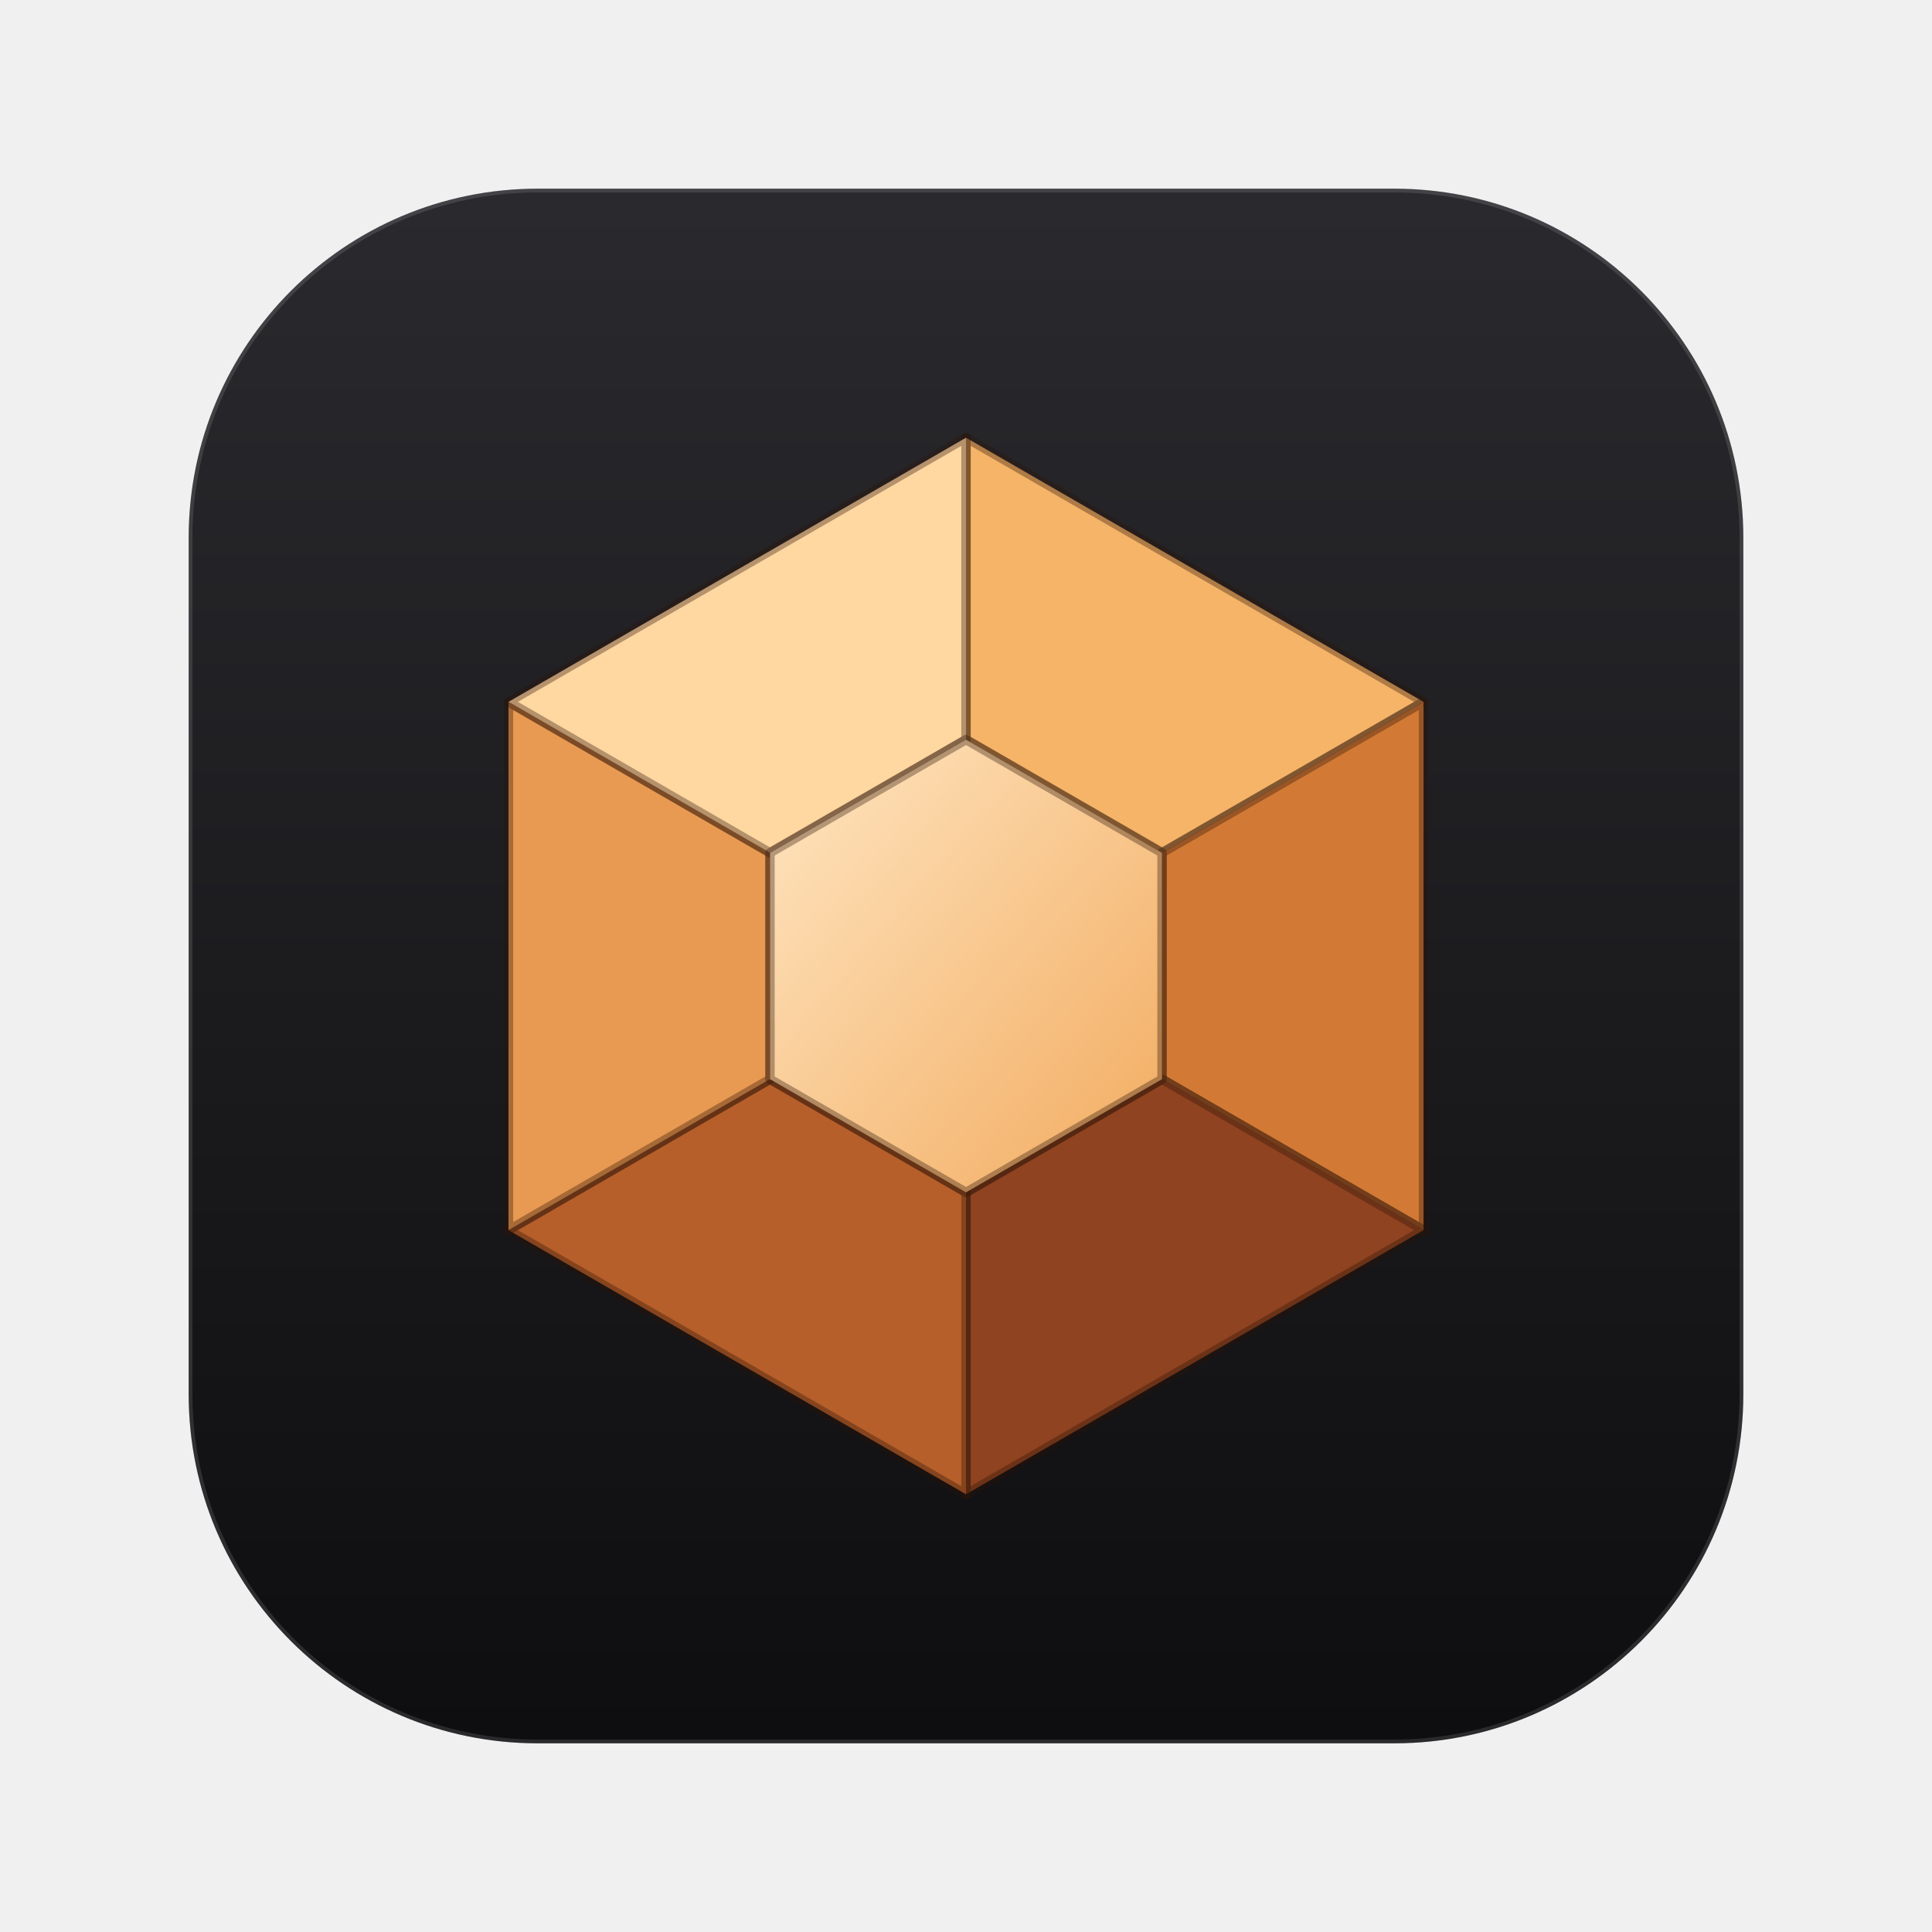
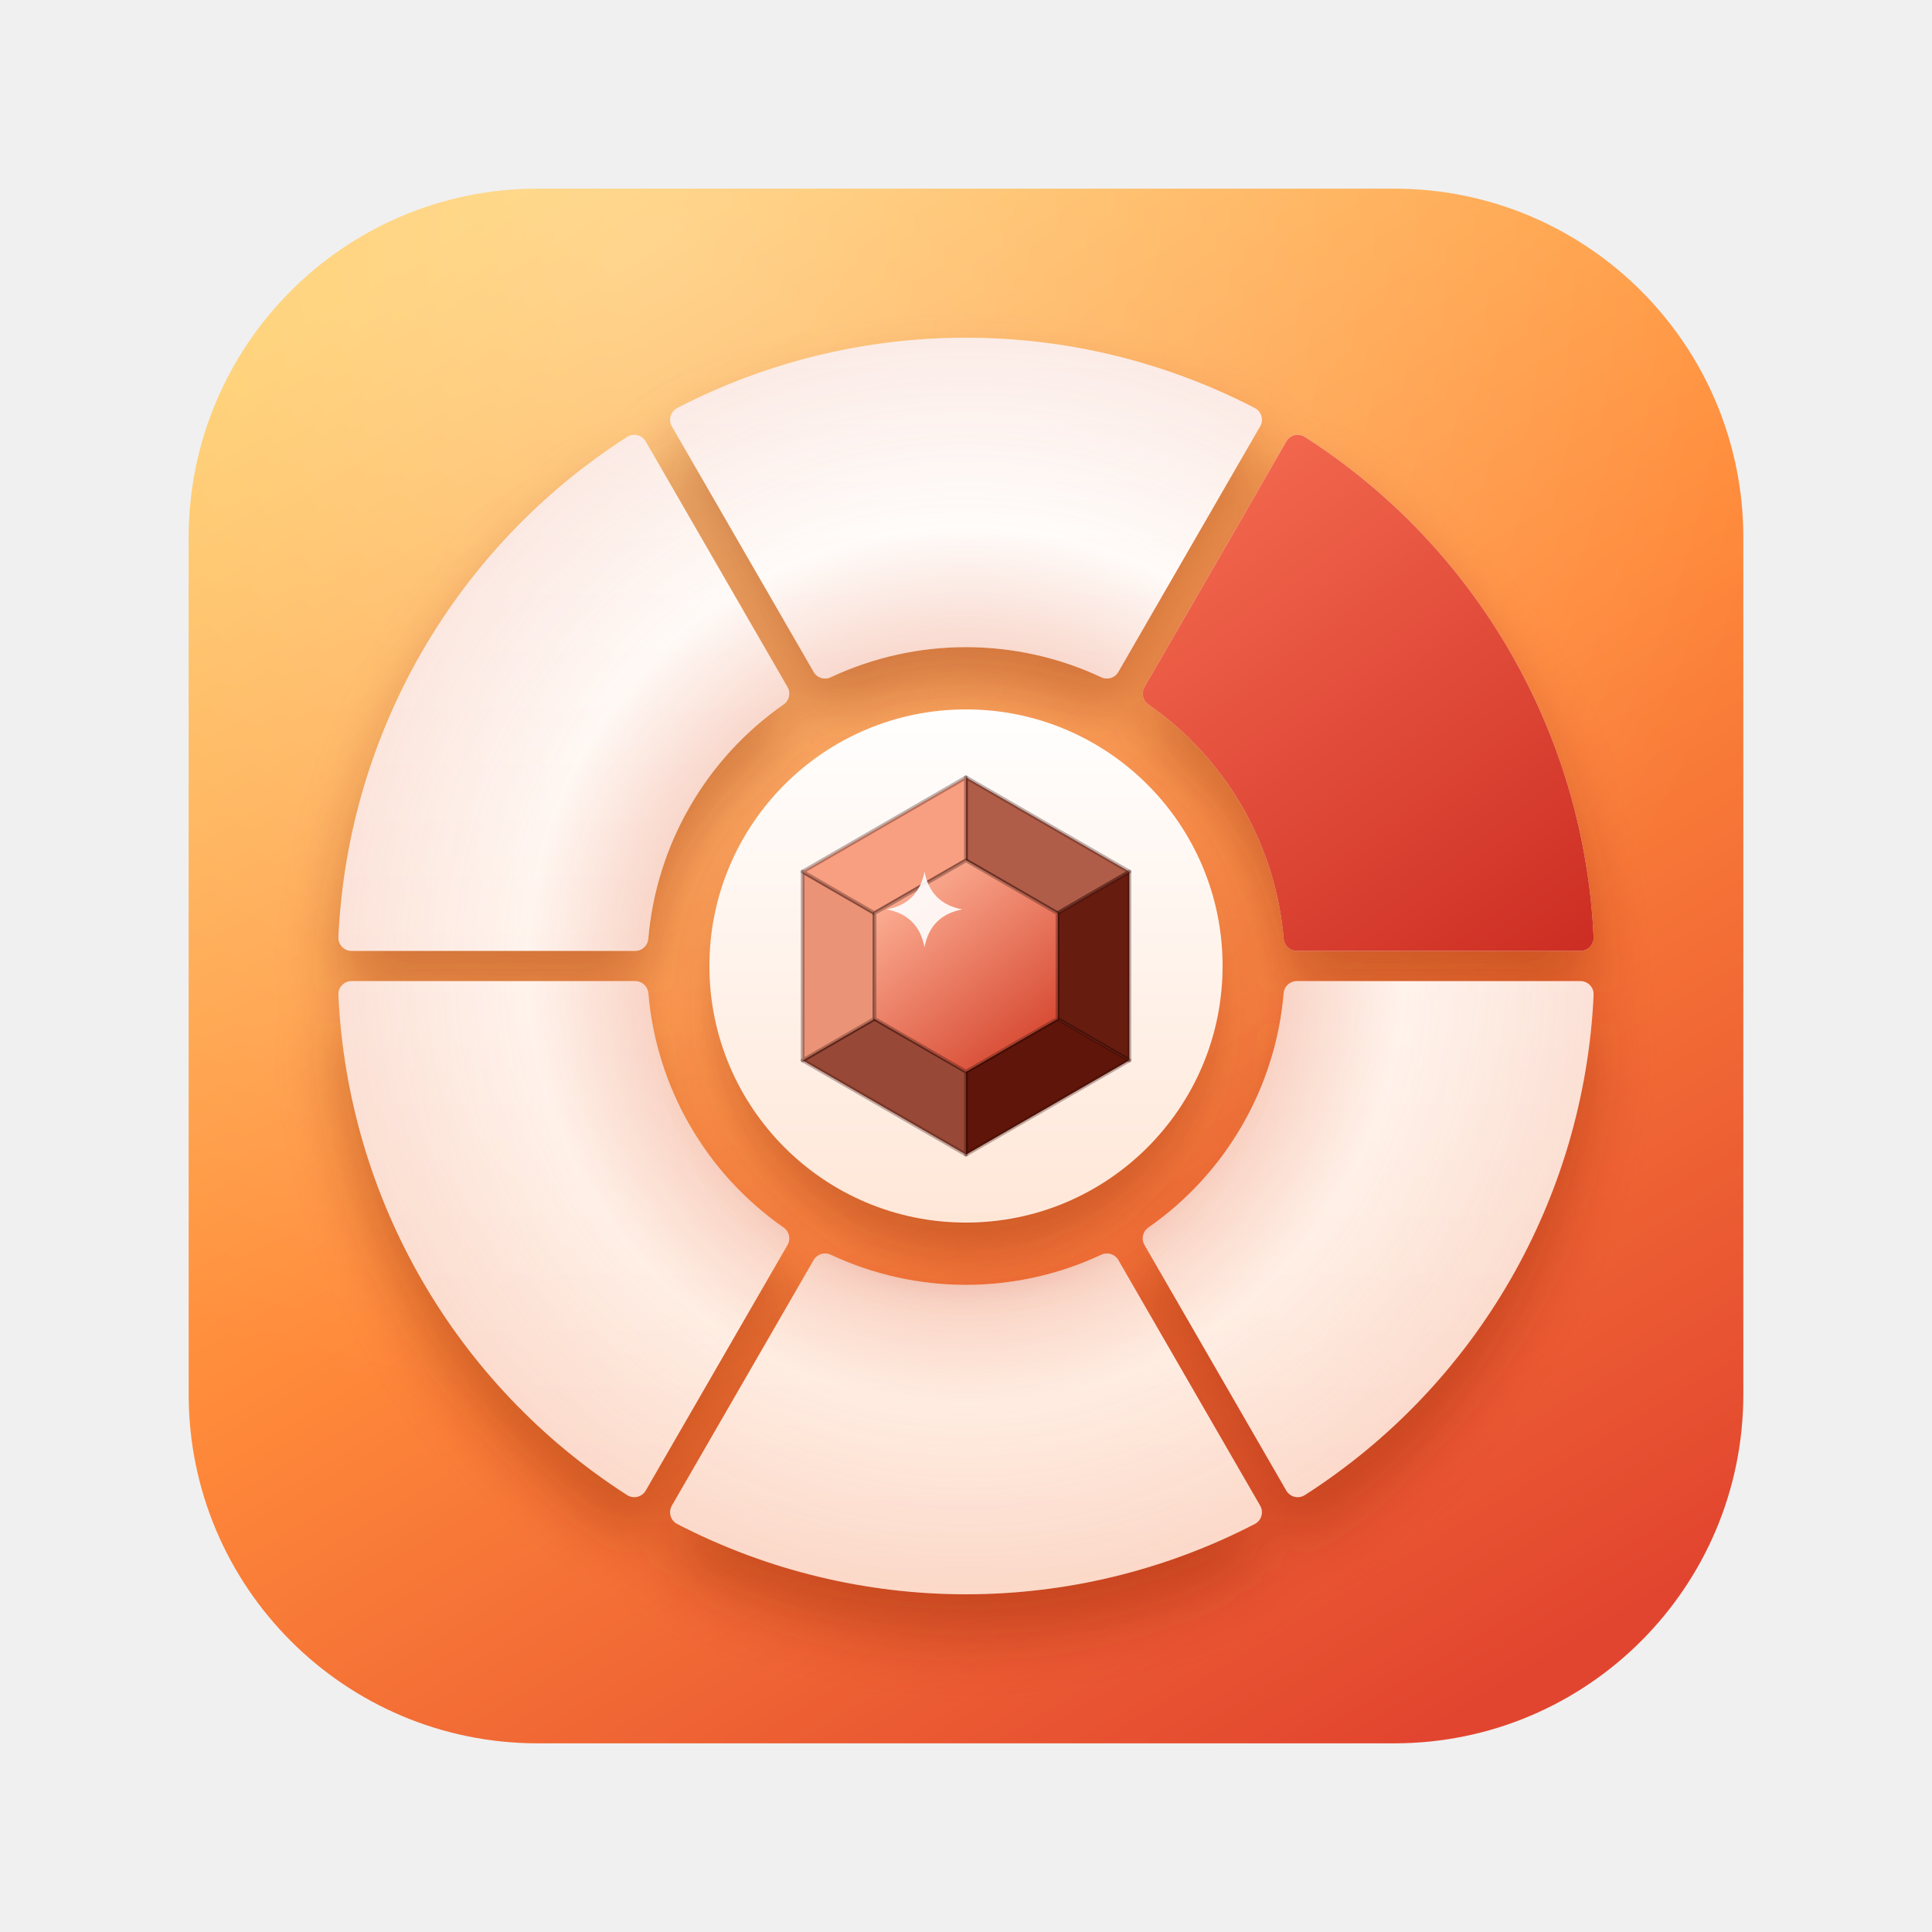
<svg xmlns="http://www.w3.org/2000/svg" viewBox="0 0 1024 1024">
  <defs>
-     <linearGradient id="fond" x1="0" y1="0" x2="0" y2="1">
-       <stop offset="0" stop-color="#2a2a2e" />
-       <stop offset="1" stop-color="#0e0e10" />
+     <linearGradient id="c-fond" x1="0.2" y1="0" x2="0.8" y2="1">
+       <stop offset="0" stop-color="#ffc85c" />
+       <stop offset="0.5" stop-color="#ff8a3a" />
+       <stop offset="1" stop-color="#e2452f" />
    </linearGradient>
-     <linearGradient id="table" x1="0" y1="0" x2="1" y2="1">
-       <stop offset="0" stop-color="#ffe6c2" />
-       <stop offset="1" stop-color="#f2ab5f" />
+     <radialGradient id="c-reflet" cx="340" cy="130" r="620" gradientUnits="userSpaceOnUse">
+       <stop offset="0" stop-color="#fff" stop-opacity="0.32" />
+       <stop offset="1" stop-color="#fff" stop-opacity="0" />
+     </radialGradient>
+     <linearGradient id="c-blanc" x1="0" y1="180" x2="0" y2="840" gradientUnits="userSpaceOnUse">
+       <stop offset="0" stop-color="#ffffff" />
+       <stop offset="1" stop-color="#ffe9dc" />
    </linearGradient>
+     <radialGradient id="c-creux" cx="512" cy="512" r="332" gradientUnits="userSpaceOnUse">
+       <stop offset="0.5" stop-color="#e2603a" stop-opacity="0.22" />
+       <stop offset="0.7" stop-color="#e2603a" stop-opacity="0" />
+       <stop offset="1" stop-color="#e2603a" stop-opacity="0.12" />
+     </radialGradient>
+     <linearGradient id="c-allume" x1="560" y1="190" x2="830" y2="560" gradientUnits="userSpaceOnUse">
+       <stop offset="0" stop-color="#ff7a5c" />
+       <stop offset="1" stop-color="#c8261d" />
+     </linearGradient>
+     <linearGradient id="c-moyeu" x1="0" y1="370" x2="0" y2="660" gradientUnits="userSpaceOnUse">
+       <stop offset="0" stop-color="#ffffff" />
+       <stop offset="1" stop-color="#ffe6d6" />
+     </linearGradient>
+     <linearGradient id="c-table" x1="0.15" y1="0" x2="0.85" y2="1">
+       <stop offset="0" stop-color="#ffb79c" />
+       <stop offset="1" stop-color="#d4412a" />
+     </linearGradient>
+     <filter id="c-ombre" x="-30%" y="-30%" width="160%" height="160%">
+       <feGaussianBlur stdDeviation="16" />
+     </filter>
+     <clipPath id="c-carre">
+       <rect x="100" y="100" width="824" height="824" rx="185" />
+     </clipPath>
+     <mask id="c-forme" maskUnits="userSpaceOnUse" x="0" y="0" width="1024" height="1024">
+       <g fill="#fff" stroke="#fff" stroke-width="14" stroke-linejoin="round">
+         <path d="M362.16,222.47 A326,326 0 0 1 661.84,222.47 L586.69,352.63 A176,176 0 0 0 437.31,352.63 Z" />
+         <path d="M687.82,237.47 A326,326 0 0 1 837.65,497.00 L687.36,497.00 A176,176 0 0 0 612.67,367.63 Z" />
+         <path d="M837.65,527.00 A326,326 0 0 1 687.82,786.53 L612.67,656.37 A176,176 0 0 0 687.36,527.00 Z" />
+         <path d="M661.84,801.53 A326,326 0 0 1 362.16,801.53 L437.31,671.37 A176,176 0 0 0 586.69,671.37 Z" />
+         <path d="M336.18,786.53 A326,326 0 0 1 186.35,527.00 L336.64,527.00 A176,176 0 0 0 411.33,656.37 Z" />
+         <path d="M186.35,497.00 A326,326 0 0 1 336.18,237.47 L411.33,367.63 A176,176 0 0 0 336.64,497.00 Z" />
+       </g>
+     </mask>
  </defs>
-   <rect x="100" y="100" width="824" height="824" rx="185" fill="url(#fond)" />
-   <rect x="101" y="101" width="822" height="822" rx="184" fill="none" stroke="#ffffff" stroke-opacity="0.12" stroke-width="2" />
-   <g stroke="#2b1306" stroke-opacity="0.35" stroke-width="5" stroke-linejoin="round">
-     <polygon points="512,232 754.5,372 615.9,452 512,392" fill="#f5b468" />
-     <polygon points="754.5,372 754.5,652 615.9,572 615.9,452" fill="#d27a35" />
-     <polygon points="754.5,652 512,792 512,632 615.9,572" fill="#8f4320" />
-     <polygon points="512,792 269.5,652 408.1,572 512,632" fill="#b65f2a" />
-     <polygon points="269.5,652 269.5,372 408.1,452 408.1,572" fill="#e99a52" />
-     <polygon points="269.5,372 512,232 512,392 408.1,452" fill="#ffd7a1" />
-     <polygon points="512,392 615.9,452 615.9,572 512,632 408.1,572 408.1,452" fill="url(#table)" />
+   <rect x="100" y="100" width="824" height="824" rx="185" fill="url(#c-fond)" />
+   <rect x="100" y="100" width="824" height="824" rx="185" fill="url(#c-reflet)" />
+   <g clip-path="url(#c-carre)">
+     <g fill="#8a1d06" stroke="#8a1d06" stroke-width="14" stroke-linejoin="round" opacity="0.38" filter="url(#c-ombre)" transform="translate(0 22)">
+       <path d="M362.16,222.47 A326,326 0 0 1 661.84,222.47 L586.69,352.63 A176,176 0 0 0 437.31,352.63 Z" />
+       <path d="M687.82,237.47 A326,326 0 0 1 837.65,497.00 L687.36,497.00 A176,176 0 0 0 612.67,367.63 Z" />
+       <path d="M837.65,527.00 A326,326 0 0 1 687.82,786.53 L612.67,656.37 A176,176 0 0 0 687.36,527.00 Z" />
+       <path d="M661.84,801.53 A326,326 0 0 1 362.16,801.53 L437.31,671.37 A176,176 0 0 0 586.69,671.37 Z" />
+       <path d="M336.18,786.53 A326,326 0 0 1 186.35,527.00 L336.64,527.00 A176,176 0 0 0 411.33,656.37 Z" />
+       <path d="M186.35,497.00 A326,326 0 0 1 336.18,237.47 L411.33,367.63 A176,176 0 0 0 336.64,497.00 Z" />
+     </g>
  </g>
+   <g fill="url(#c-blanc)" stroke="url(#c-blanc)" stroke-width="14" stroke-linejoin="round">
+     <path d="M362.16,222.47 A326,326 0 0 1 661.84,222.47 L586.69,352.63 A176,176 0 0 0 437.31,352.63 Z" />
+     <path d="M687.82,237.47 A326,326 0 0 1 837.65,497.00 L687.36,497.00 A176,176 0 0 0 612.67,367.63 Z" />
+     <path d="M837.65,527.00 A326,326 0 0 1 687.82,786.53 L612.67,656.37 A176,176 0 0 0 687.36,527.00 Z" />
+     <path d="M661.84,801.53 A326,326 0 0 1 362.16,801.53 L437.31,671.37 A176,176 0 0 0 586.69,671.37 Z" />
+     <path d="M336.18,786.53 A326,326 0 0 1 186.35,527.00 L336.64,527.00 A176,176 0 0 0 411.33,656.37 Z" />
+     <path d="M186.35,497.00 A326,326 0 0 1 336.18,237.47 L411.33,367.63 A176,176 0 0 0 336.64,497.00 Z" />
+   </g>
+   <rect x="100" y="100" width="824" height="824" fill="url(#c-creux)" mask="url(#c-forme)" />
+   <path d="M687.82,237.47 A326,326 0 0 1 837.65,497.00 L687.36,497.00 A176,176 0 0 0 612.67,367.63 Z" fill="url(#c-allume)" stroke="url(#c-allume)" stroke-width="14" stroke-linejoin="round" />
+   <circle cx="512" cy="534" r="132" fill="#8a1d06" opacity="0.38" filter="url(#c-ombre)" />
+   <circle cx="512" cy="512" r="136" fill="url(#c-moyeu)" />
+   <g stroke="#2a0602" stroke-opacity="0.3" stroke-width="2" stroke-linejoin="round">
+     <polygon points="512.00,412.00 598.60,462.00 560.50,484.00 512.00,456.00" fill="#af5d48" />
+     <polygon points="598.60,462.00 598.60,562.00 560.50,540.00 560.50,484.00" fill="#671c10" />
+     <polygon points="598.60,562.00 512.00,612.00 512.00,568.00 560.50,540.00" fill="#5f1509" />
+     <polygon points="512.00,612.00 425.40,562.00 463.50,540.00 512.00,568.00" fill="#984836" />
+     <polygon points="425.40,562.00 425.40,462.00 463.50,484.00 463.50,540.00" fill="#eb9377" />
+     <polygon points="425.40,462.00 512.00,412.00 512.00,456.00 463.50,484.00" fill="#f89e81" />
+     <polygon points="512.00,456.00 560.50,484.00 560.50,540.00 512.00,568.00 463.50,540.00 463.50,484.00" fill="url(#c-table)" />
+   </g>
+   <path d="M490,462 Q493.2,478.8 510,482 Q493.2,485.2 490,502 Q486.8,485.2 470,482 Q486.8,478.8 490,462 Z" fill="#fff" opacity="0.9" />
</svg>
